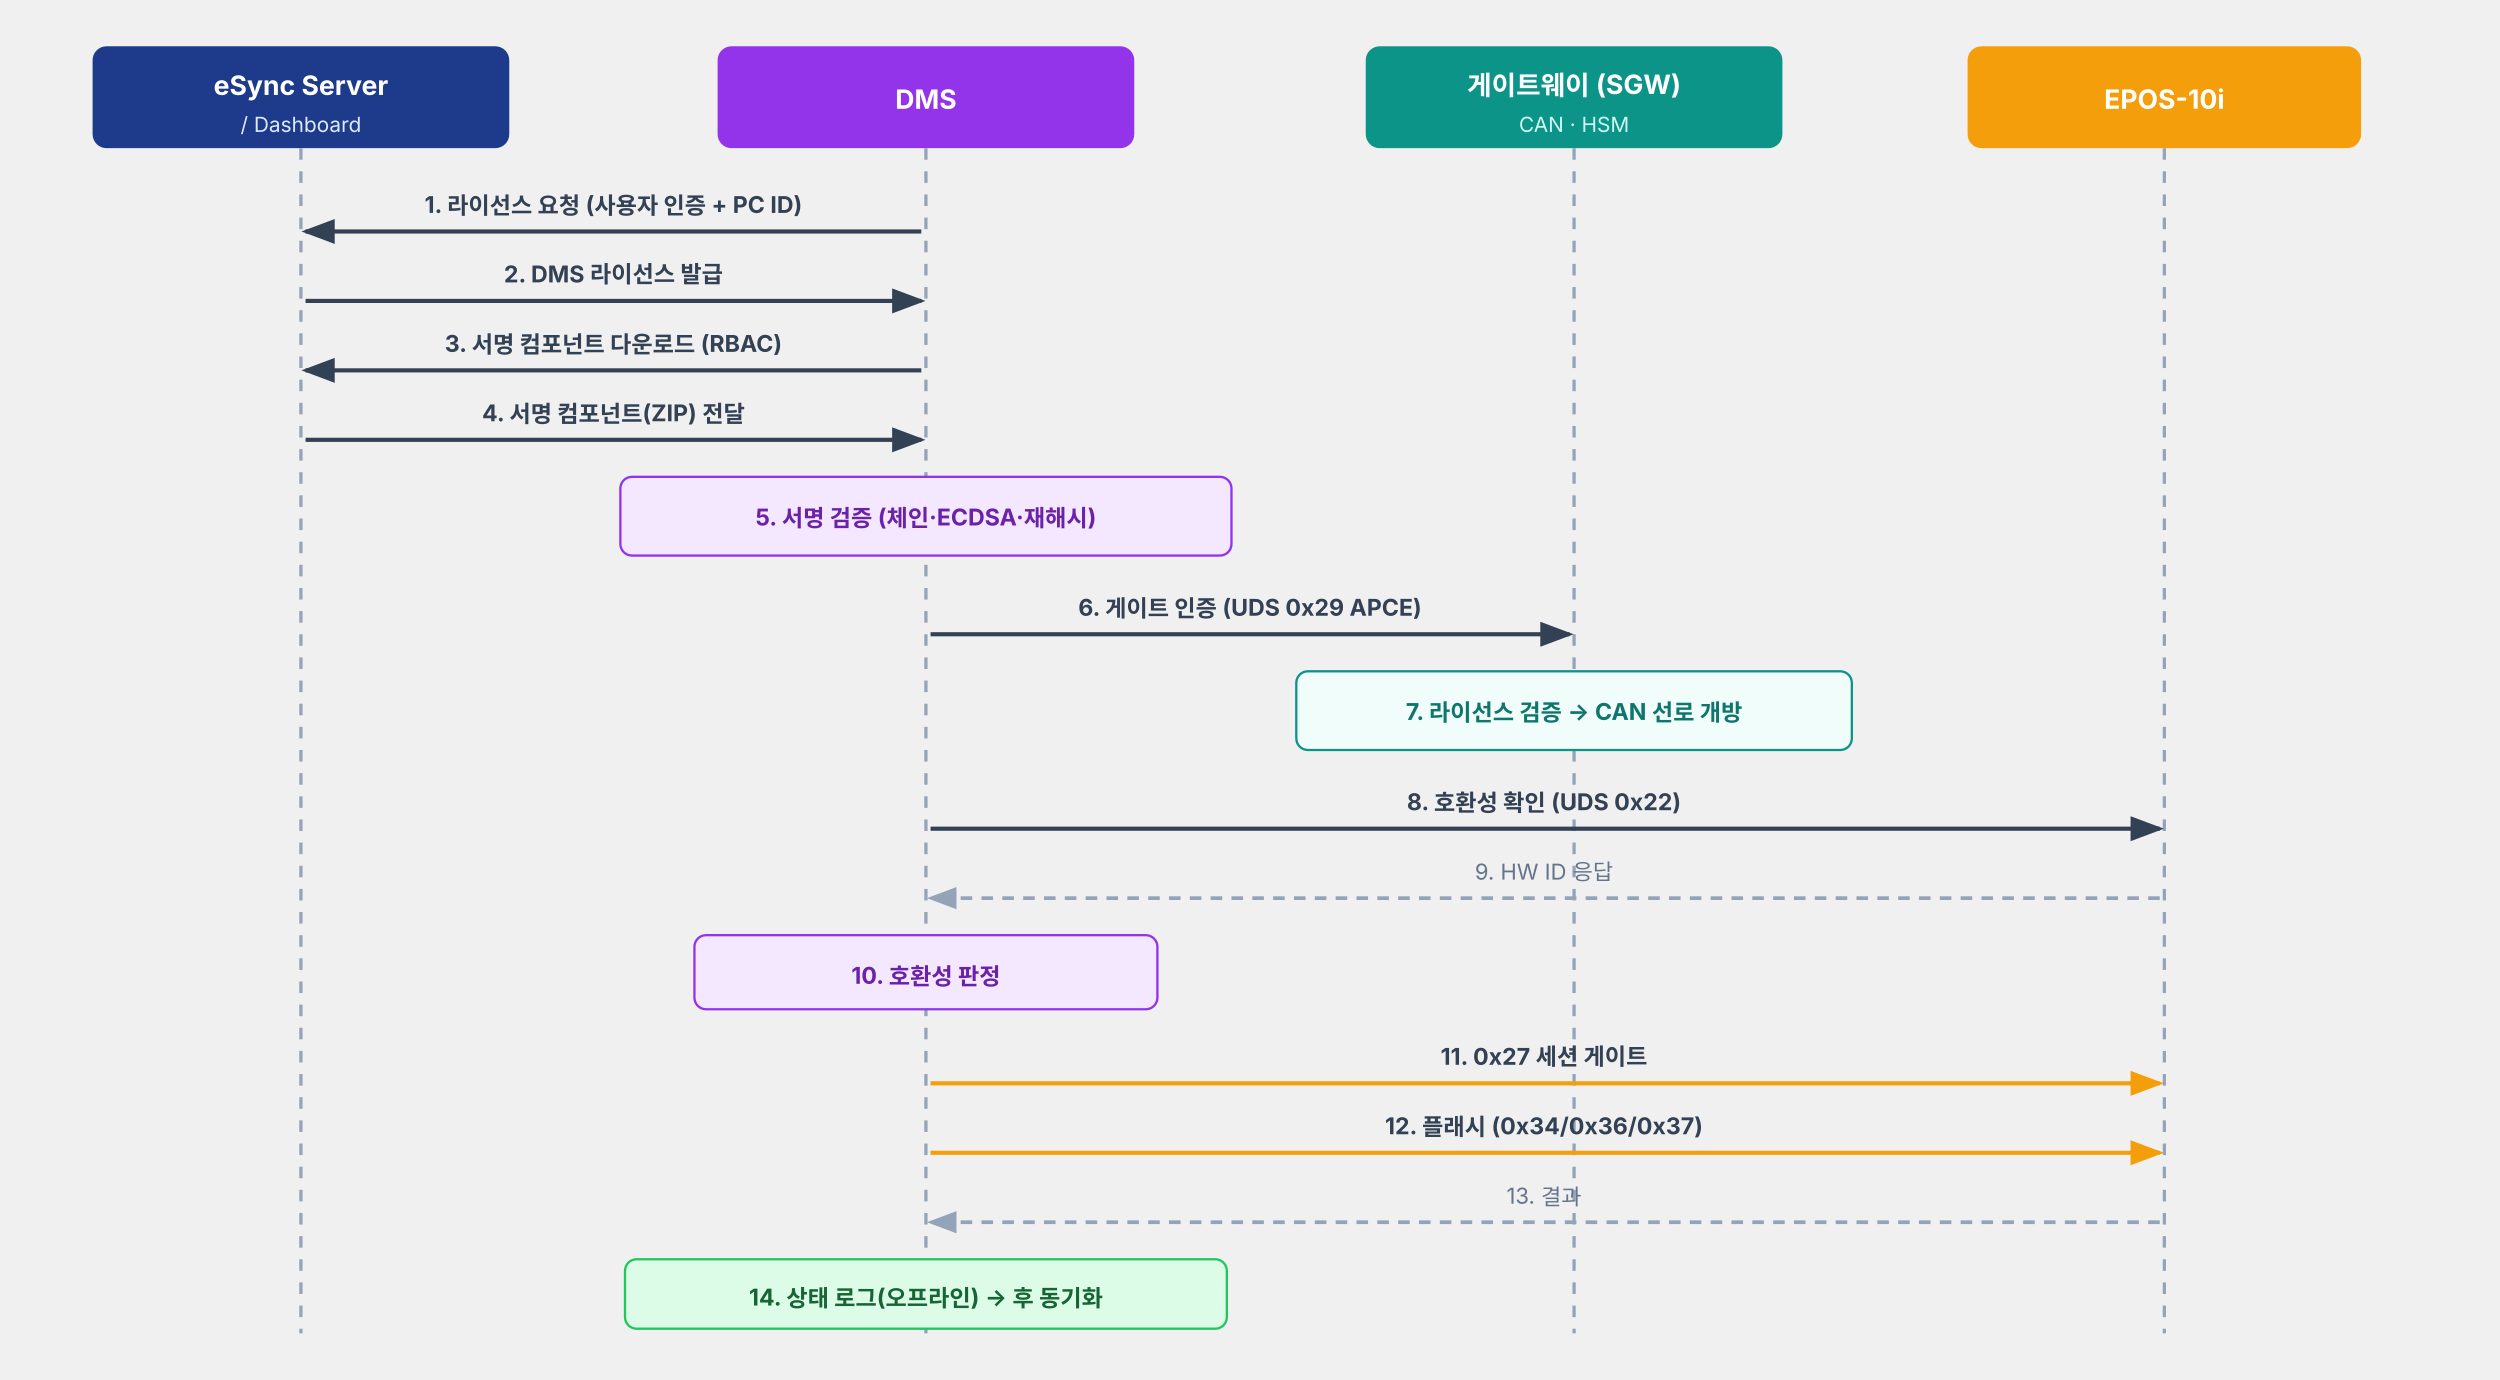
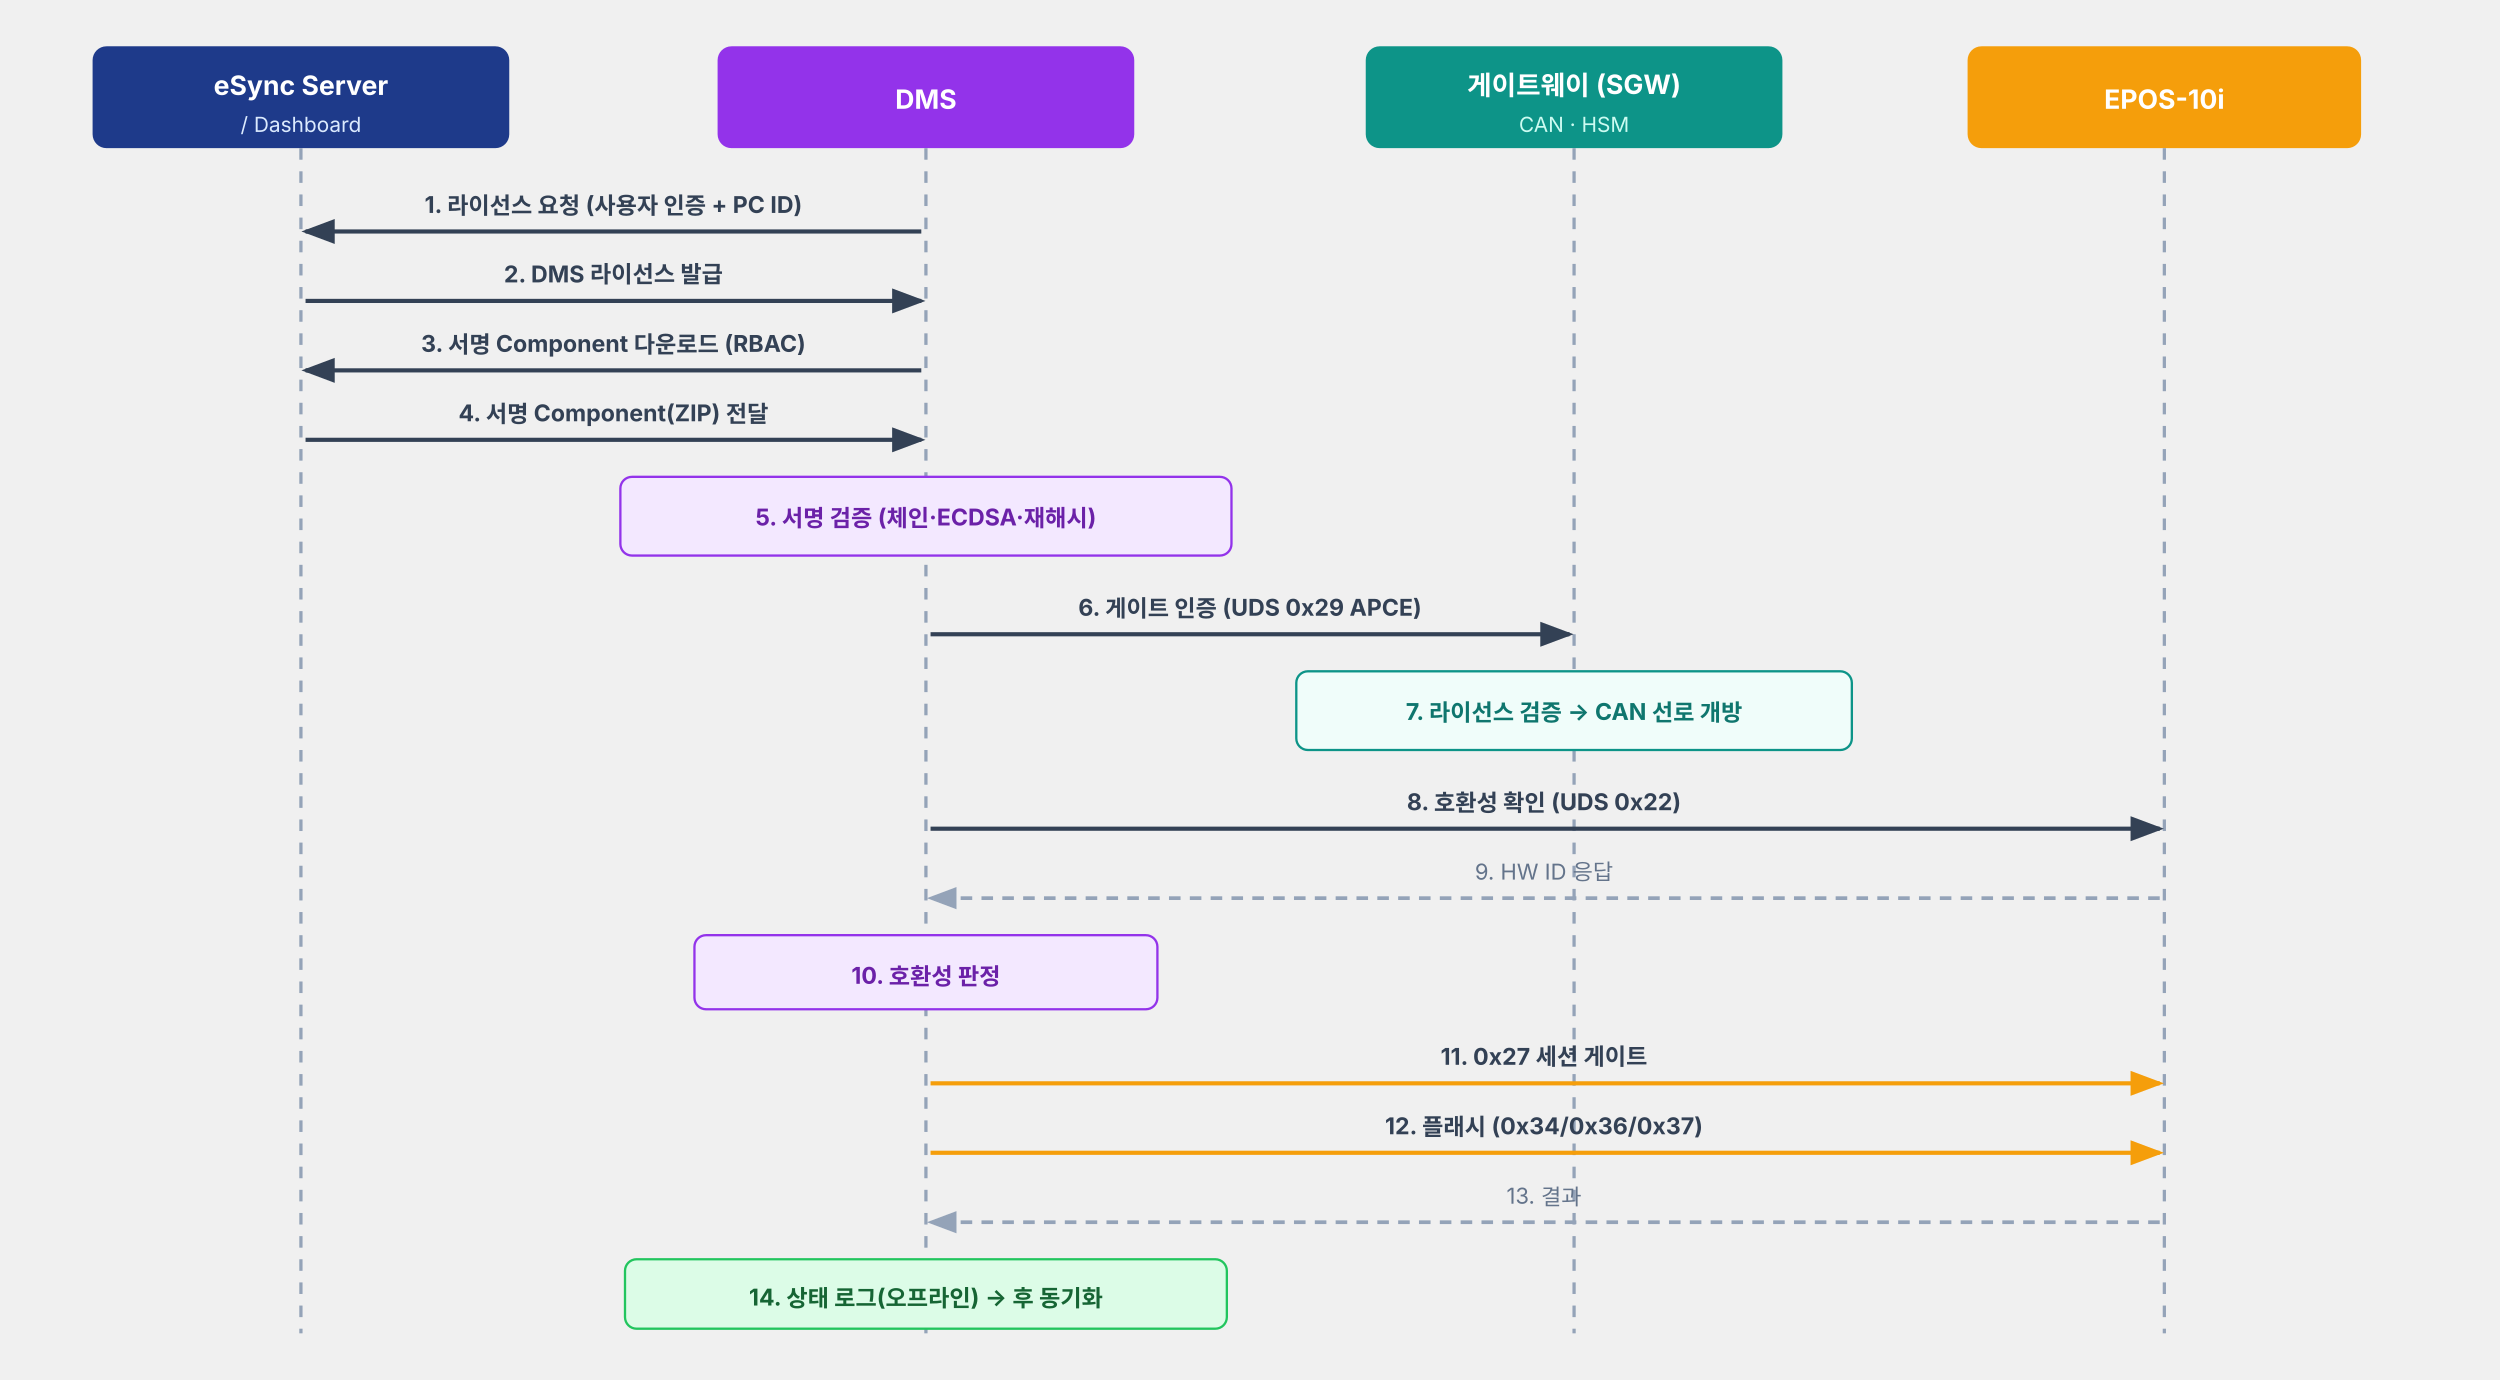
<svg xmlns="http://www.w3.org/2000/svg" viewBox="0 0 1080 596" width="1080" height="596" font-family="Inter, sans-serif">
  <rect x="40" y="20" width="180" height="44" rx="6" fill="#1e3a8a" />
  <text x="130" y="41" fill="#ffffff" font-size="11.5" font-weight="bold" text-anchor="middle">eSync Server</text>
  <text x="130" y="57" fill="#dbeafe" font-size="9" text-anchor="middle">/ Dashboard</text>
  <rect x="310" y="20" width="180" height="44" rx="6" fill="#9333ea" />
  <text x="400" y="47" fill="#ffffff" font-size="11.5" font-weight="bold" text-anchor="middle">DMS</text>
  <rect x="590" y="20" width="180" height="44" rx="6" fill="#0d9488" />
  <text x="680" y="41" fill="#ffffff" font-size="11.5" font-weight="bold" text-anchor="middle">게이트웨이 (SGW)</text>
  <text x="680" y="57" fill="#ccfbf1" font-size="9" text-anchor="middle">CAN · HSM</text>
  <rect x="850" y="20" width="170" height="44" rx="6" fill="#f59e0b" />
  <text x="935" y="47" fill="#ffffff" font-size="11.5" font-weight="bold" text-anchor="middle">EPOS-10i</text>
  <line x1="130" y1="64" x2="130" y2="576" stroke="#94a3b8" stroke-dasharray="5,5" stroke-width="1.4" />
  <line x1="400" y1="64" x2="400" y2="576" stroke="#94a3b8" stroke-dasharray="5,5" stroke-width="1.4" />
  <line x1="680" y1="64" x2="680" y2="576" stroke="#94a3b8" stroke-dasharray="5,5" stroke-width="1.4" />
  <line x1="935" y1="64" x2="935" y2="576" stroke="#94a3b8" stroke-dasharray="5,5" stroke-width="1.4" />
  <text x="265" y="92" fill="#334155" font-size="10" font-weight="bold" text-anchor="middle">1. 라이선스 요청 (사용자 인증 + PC ID)</text>
  <path d="M 398 100 L 132 100" stroke="#334155" stroke-width="1.8" marker-end="url(#s-ar)" />
  <text x="265" y="122" fill="#334155" font-size="10" font-weight="bold" text-anchor="middle">2. DMS 라이선스 발급</text>
  <path d="M 132 130 L 398 130" stroke="#334155" stroke-width="1.8" marker-end="url(#s-ar)" />
-   <text x="265" y="152" fill="#334155" font-size="10" font-weight="bold" text-anchor="middle">3. 서명 컴포넌트 다운로드 (RBAC)</text>
+   <text x="265" y="152" fill="#334155" font-size="10" font-weight="bold" text-anchor="middle">3. 서명 Component 다운로드 (RBAC)</text>
  <path d="M 398 160 L 132 160" stroke="#334155" stroke-width="1.8" marker-end="url(#s-ar)" />
-   <text x="265" y="182" fill="#334155" font-size="10" font-weight="bold" text-anchor="middle">4. 서명 컴포넌트(ZIP) 전달</text>
+   <text x="265" y="182" fill="#334155" font-size="10" font-weight="bold" text-anchor="middle">4. 서명 Component(ZIP) 전달</text>
  <path d="M 132 190 L 398 190" stroke="#334155" stroke-width="1.8" marker-end="url(#s-ar)" />
  <rect x="268" y="206" width="264" height="34" rx="5" fill="#f3e8ff" stroke="#9333ea" />
  <text x="400" y="227" fill="#6b21a8" font-size="10" font-weight="bold" text-anchor="middle">5. 서명 검증 (체인·ECDSA·재해시)</text>
  <text x="540" y="266" fill="#334155" font-size="10" font-weight="bold" text-anchor="middle">6. 게이트 인증 (UDS 0x29 APCE)</text>
  <path d="M 402 274 L 678 274" stroke="#334155" stroke-width="1.8" marker-end="url(#s-ar)" />
  <rect x="560" y="290" width="240" height="34" rx="5" fill="#f0fdfa" stroke="#0d9488" />
  <text x="680" y="311" fill="#0f766e" font-size="10" font-weight="bold" text-anchor="middle">7. 라이선스 검증 → CAN 선로 개방</text>
  <text x="667" y="350" fill="#334155" font-size="10" font-weight="bold" text-anchor="middle">8. 호환성 확인 (UDS 0x22)</text>
  <path d="M 402 358 L 933 358" stroke="#334155" stroke-width="1.8" marker-end="url(#s-ar)" />
  <text x="667" y="380" fill="#64748b" font-size="9.5" text-anchor="middle">9. HW ID 응답</text>
  <path d="M 933 388 L 402 388" stroke="#94a3b8" stroke-width="1.6" stroke-dasharray="5,4" marker-end="url(#s-ar-gray)" />
  <rect x="300" y="404" width="200" height="32" rx="5" fill="#f3e8ff" stroke="#9333ea" />
  <text x="400" y="425" fill="#6b21a8" font-size="10" font-weight="bold" text-anchor="middle">10. 호환성 판정</text>
  <text x="667" y="460" fill="#334155" font-size="10" font-weight="bold" text-anchor="middle">11. 0x27 세션 게이트</text>
  <path d="M 402 468 L 933 468" stroke="#f59e0b" stroke-width="1.8" marker-end="url(#s-ar-amber)" />
  <text x="667" y="490" fill="#334155" font-size="10" font-weight="bold" text-anchor="middle">12. 플래시 (0x34/0x36/0x37)</text>
  <path d="M 402 498 L 933 498" stroke="#f59e0b" stroke-width="1.8" marker-end="url(#s-ar-amber)" />
  <text x="667" y="520" fill="#64748b" font-size="9.5" text-anchor="middle">13. 결과</text>
  <path d="M 933 528 L 402 528" stroke="#94a3b8" stroke-width="1.6" stroke-dasharray="5,4" marker-end="url(#s-ar-gray)" />
  <rect x="270" y="544" width="260" height="30" rx="5" fill="#dcfce7" stroke="#22c55e" />
  <text x="400" y="564" fill="#166534" font-size="10" font-weight="bold" text-anchor="middle">14. 상태 로그(오프라인) → 후 동기화</text>
  <defs>
    <marker id="s-ar" markerWidth="8" markerHeight="8" refX="7" refY="3" orient="auto" markerUnits="strokeWidth">
      <path d="M0,0 L0,6 L8,3 z" fill="#334155" />
    </marker>
    <marker id="s-ar-gray" markerWidth="8" markerHeight="8" refX="7" refY="3" orient="auto" markerUnits="strokeWidth">
      <path d="M0,0 L0,6 L8,3 z" fill="#94a3b8" />
    </marker>
    <marker id="s-ar-amber" markerWidth="8" markerHeight="8" refX="7" refY="3" orient="auto" markerUnits="strokeWidth">
      <path d="M0,0 L0,6 L8,3 z" fill="#f59e0b" />
    </marker>
  </defs>
</svg>
